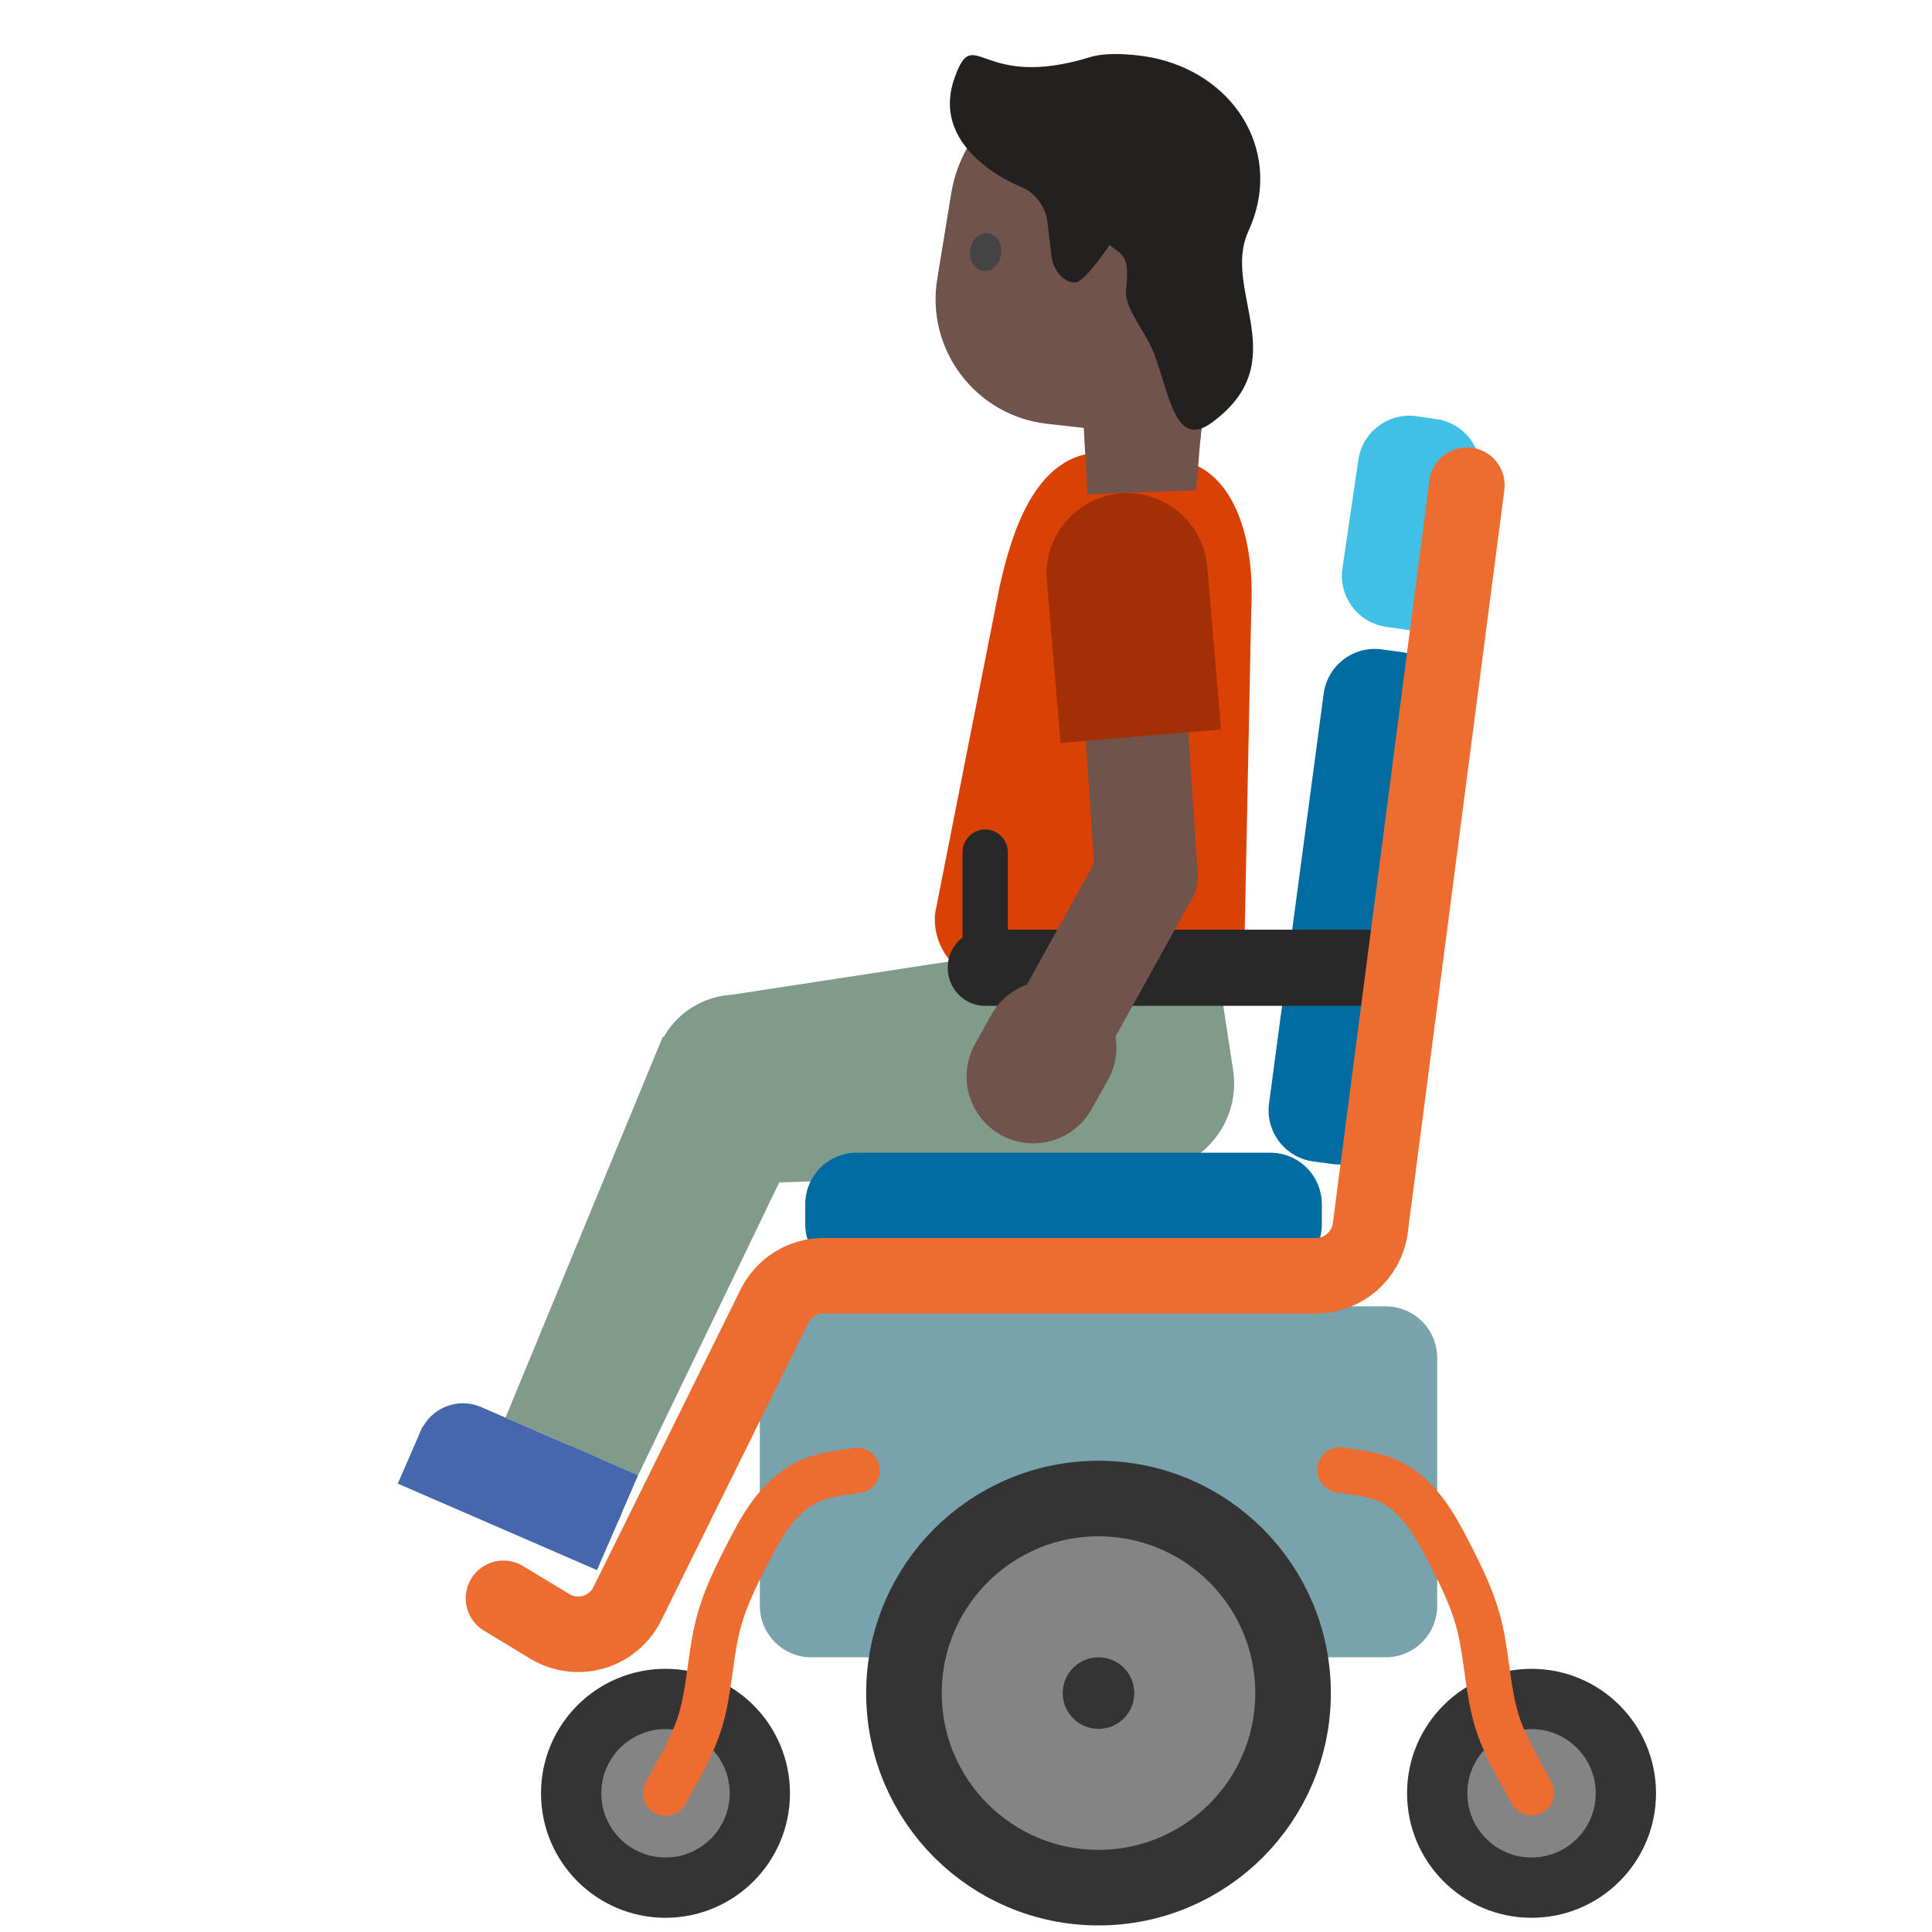
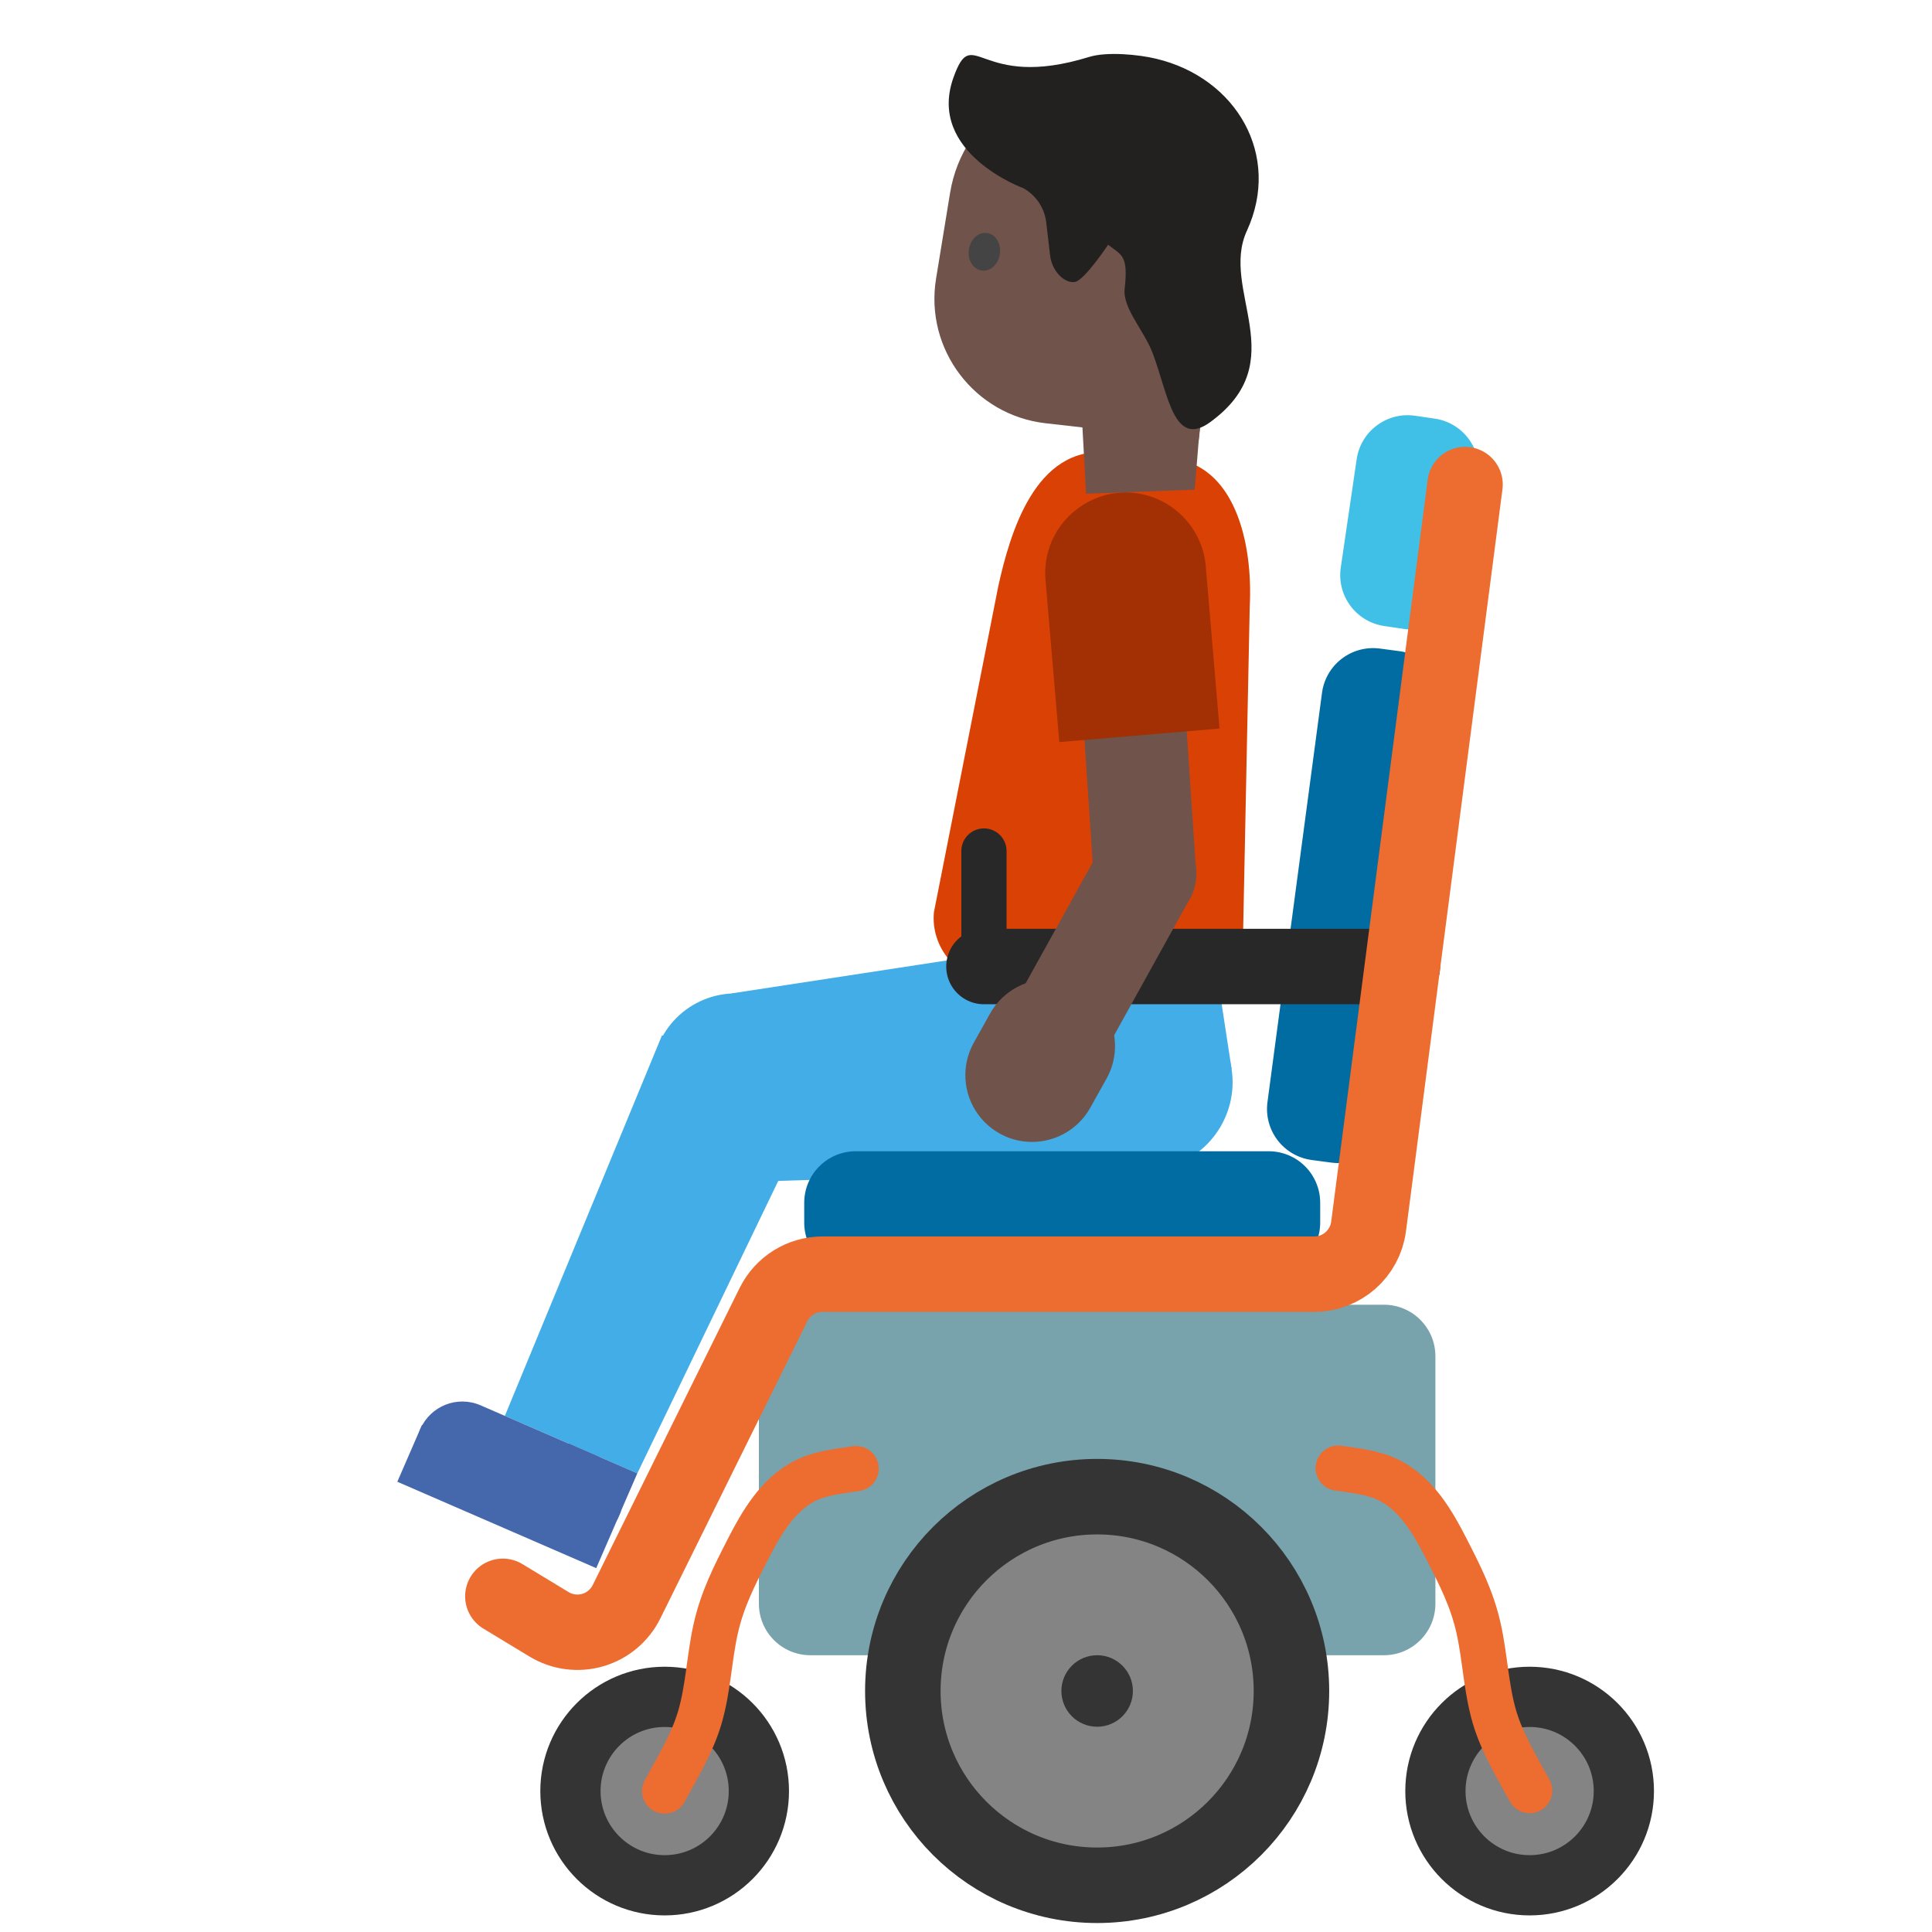
- <svg xmlns="http://www.w3.org/2000/svg" width="100%" height="100%" viewBox="0 0 128 128" version="1.1" xml:space="preserve" style="fill-rule:evenodd;clip-rule:evenodd;stroke-linecap:round;stroke-linejoin:round;stroke-miterlimit:1.5;">
-   <g transform="matrix(0.686704,0.726937,-0.726937,0.686704,73.2912,-29.1784)">
-     <g transform="matrix(0.940823,0.200582,-0.200582,0.940823,27.819,-11.2384)">
-       <path d="M56.58,97.15L45.19,90.83L55.72,65.57L70.813,72.043L56.58,97.15Z" style="fill:rgb(129,155,138);fill-rule:nonzero;" />
+ <svg xmlns="http://www.w3.org/2000/svg" width="100%" height="100%" viewBox="0 0 534 534" version="1.1" xml:space="preserve" style="fill-rule:evenodd;clip-rule:evenodd;stroke-linecap:round;stroke-linejoin:round;stroke-miterlimit:1.5;">
+   <g>
+     <g>
+       <path d="M204.352,326.734l-2.104,-52.168l108.428,-16.601l9.299,65.164l-115.623,3.605Z" style="fill:#42ade7;fill-rule:nonzero;" />
    </g>
-     <g transform="matrix(0.921407,0.637254,-0.637254,0.921407,22.2003,-54.0698)">
-       <circle cx="100.597" cy="62.284" r="5.219" style="fill:rgb(129,155,138);" />
+     <g>
+       <path d="M340.406,295.433c2.034,13.291 -7.105,25.733 -20.396,27.767c-13.291,2.035 -25.733,-7.105 -27.767,-20.396c-2.034,-13.29 7.105,-25.733 20.396,-27.767c13.291,-2.034 25.733,7.105 27.767,20.396Z" style="fill:#42ade7;" />
    </g>
-     <g transform="matrix(1.02647,0.709914,-0.804869,1.16376,19.1722,-82.362)">
-       <rect x="97.204" y="60.409" width="7.987" height="8.265" style="fill:rgb(129,155,138);" />
+     <g>
+       <path d="M340.406,295.433l-6.283,-41.055l-48.168,7.372l6.284,41.055l48.167,-7.372Z" style="fill:#42ade7;" />
    </g>
  </g>
-   <g transform="matrix(0.914273,0.0869352,-0.0869352,0.914273,21.126,-6.58249)">
-     <path d="M69.01,73.11L55.76,73.11C53.242,73.11 51.17,71.038 51.17,68.52L53.57,44.63C54.05,40.75 55.26,34.27 60.55,34.27L65.13,34.27C69.69,34.27 71.59,39.66 71.79,44.41L73.59,68.53C73.6,71.05 71.55,73.11 69.01,73.11Z" style="fill:rgb(218,65,5);fill-rule:nonzero;" />
+   <g>
+     <path d="M324.434,276.081l-50.476,-4.8c-9.592,-0.912 -16.734,-9.556 -15.822,-19.148l17.796,-90.139c3.234,-14.607 10.191,-38.854 30.343,-36.937l17.447,1.659c17.371,1.651 22.657,22.873 21.698,41.04l-1.88,92.537c-0.874,9.603 -9.43,16.708 -19.106,15.788Z" style="fill:#da4105;fill-rule:nonzero;" />
  </g>
-   <g transform="matrix(-0.455105,0.754592,-0.754592,-0.455105,140.283,67.652)">
-     <g transform="matrix(0.956731,-0.100237,0.100237,0.956731,14.8235,14.9728)">
-       <g transform="matrix(0.677079,-0.73591,0.73591,0.677079,-67.3195,53.0202)">
-         <circle cx="51.13" cy="93.56" r="6.54" style="fill:rgb(129,155,138);" />
+   <g>
+     <g>
+       <g>
+         <path d="M224.685,288.924c4.831,11.798 -0.825,25.3 -12.623,30.131c-11.798,4.832 -25.299,-0.824 -30.131,-12.622c-4.831,-11.798 0.825,-25.299 12.623,-30.131c11.798,-4.832 25.299,0.824 30.131,12.622Z" style="fill:#42ade7;" />
      </g>
-       <g transform="matrix(-0.183449,-0.983029,0.983029,-0.183449,-47.2217,146.219)">
-         <path d="M51.386,126.289L40.223,124.539L44.65,92.62L57.46,95.571L51.386,126.289Z" style="fill:rgb(129,155,138);fill-rule:nonzero;" />
+       <g>
+         <path d="M176.157,407.227l-36.613,-15.883l43.445,-105.202l41.179,21.451l-48.011,99.634Z" style="fill:#42ade7;fill-rule:nonzero;" />
      </g>
    </g>
-     <g transform="matrix(-0.274047,-0.922106,0.922106,-0.274047,-9.69521,158.6)">
-       <path d="M47.52,126.55L37.85,125.03C36.112,124.759 34.816,123.247 34.816,121.488C34.816,121.301 34.831,121.114 34.86,120.93C35.17,118.97 37,117.63 38.96,117.94L48.63,119.46C50.59,119.77 51.93,121.6 51.62,123.56C51.315,125.504 49.465,126.853 47.52,126.55Z" style="fill:rgb(69,104,173);fill-rule:nonzero;" />
-       <path d="M34.907,120.575L51.672,123.209L50.919,128L34.154,125.366L34.907,120.575Z" style="fill:rgb(69,104,173);fill-rule:nonzero;" />
-       <path d="M46.38,119.101L52.169,120.011L51.557,123.903L45.768,122.993L46.38,119.101Z" style="fill:rgb(69,104,173);fill-rule:nonzero;" />
+     <g>
+       <path d="M154.463,425.459l-31.712,-13.773c-5.702,-2.468 -8.792,-8.787 -7.232,-14.801c0.166,-0.639 0.383,-1.265 0.646,-1.869c2.798,-6.426 10.243,-9.384 16.669,-6.586l31.713,13.774c6.426,2.798 9.384,10.243 6.586,16.669c-2.767,6.376 -10.289,9.347 -16.67,6.586Z" style="fill:#4568ad;fill-rule:nonzero;" />
+       <path d="M116.64,393.844l54.982,23.875l-6.824,15.712l-54.981,-23.875l6.823,-15.712Z" style="fill:#4568ad;fill-rule:nonzero;" />
+       <path d="M157.173,398.981l18.984,8.245l-5.544,12.764l-18.985,-8.246l5.545,-12.763Z" style="fill:#4568ad;fill-rule:nonzero;" />
    </g>
  </g>
-   <g transform="matrix(1.11907,0,0,1.11907,1.15898,-5.76134)">
-     <g transform="matrix(1,0,0,1,0,47.3178)">
-       <path d="M84.051,38.224C84.051,36.538 82.684,35.171 80.998,35.171L47.002,35.171C45.316,35.171 43.949,36.538 43.949,38.224L43.949,52.894C43.949,54.58 45.316,55.948 47.002,55.948L80.998,55.948C82.684,55.948 84.051,54.58 84.051,52.894L84.051,38.224Z" style="fill:rgb(120,163,173);" />
+   <g>
+     <g>
+       <path d="M396.741,374.858c0,-7.861 -6.374,-14.235 -14.235,-14.235l-158.516,-0c-7.862,-0 -14.236,6.374 -14.236,14.235l0,68.403c0,7.862 6.374,14.24 14.236,14.24l158.516,0c7.861,0 14.235,-6.378 14.235,-14.24l0,-68.403Z" style="fill:#78a3ad;" />
    </g>
-     <g transform="matrix(1,0,0,1,-25.6366,47.3178)">
-       <circle cx="64" cy="64" r="5.585" style="fill:rgb(132,132,132);stroke:rgb(52,52,52);stroke-width:3.57px;" />
+     <g>
+       <circle cx="183.71" cy="495.046" r="26.042" style="fill:#848484;stroke:#343434;stroke-width:16.65px;" />
    </g>
-     <g transform="matrix(2.06229,0,0,2.06229,-67.9868,-26.602)">
-       <circle cx="64" cy="64" r="5.585" style="fill:rgb(132,132,132);stroke:rgb(52,52,52);stroke-width:2.17px;" />
+     <g>
+       <circle cx="303.247" cy="467.381" r="53.706" style="fill:#848484;stroke:#343434;stroke-width:20.87px;" />
    </g>
-     <g transform="matrix(0.379472,0,0,0.379472,39.7138,81.0986)">
-       <circle cx="64" cy="64" r="5.585" style="fill:rgb(52,52,52);" />
+     <g>
+       <circle cx="303.248" cy="467.382" r="9.882" style="fill:#343434;" />
    </g>
-     <g transform="matrix(1,0,0,1,25.6366,47.3178)">
-       <circle cx="64" cy="64" r="5.585" style="fill:rgb(132,132,132);stroke:rgb(52,52,52);stroke-width:3.57px;" />
+     <g>
+       <circle cx="422.786" cy="495.046" r="26.042" style="fill:#848484;stroke:#343434;stroke-width:16.65px;" />
    </g>
-     <g transform="matrix(1.10157,0,0,0.6522,-4.73708,27.4413)">
-       <path d="M74.402,75.136C74.402,73.894 74.11,72.703 73.59,71.825C73.071,70.947 72.365,70.454 71.63,70.454L49.409,70.454C48.674,70.454 47.969,70.947 47.449,71.825C46.929,72.703 46.637,73.894 46.637,75.136L46.637,76.942C46.637,78.184 46.929,79.374 47.449,80.253C47.969,81.131 48.674,81.624 49.409,81.624L71.63,81.624C72.365,81.624 73.071,81.131 73.59,80.253C74.11,79.374 74.402,78.184 74.402,76.942L74.402,75.136Z" style="fill:rgb(1,108,162);" />
+     <g>
+       <path d="M364.899,332.442c-0,-3.777 -1.5,-7.399 -4.171,-10.069c-2.666,-2.671 -6.292,-4.17 -10.067,-4.17l-114.136,0c-3.775,0 -7.396,1.499 -10.067,4.17c-2.671,2.67 -4.171,6.292 -4.171,10.069l-0,5.492c-0,3.777 1.5,7.396 4.171,10.069c2.671,2.67 6.292,4.169 10.067,4.169l114.136,0c3.775,0 7.401,-1.499 10.067,-4.169c2.671,-2.673 4.171,-6.292 4.171,-10.069l-0,-5.492Z" style="fill:#016ca2;" />
    </g>
-     <g transform="matrix(0.145511,-1.09192,0.646485,0.0861515,21.3589,118.361)">
-       <path d="M74.402,75.136C74.402,73.894 74.11,72.703 73.59,71.825C73.071,70.947 72.365,70.454 71.63,70.454L49.409,70.454C48.674,70.454 47.969,70.947 47.449,71.825C46.929,72.703 46.637,73.894 46.637,75.136L46.637,76.942C46.637,78.184 46.929,79.374 47.449,80.253C47.969,81.131 48.674,81.624 49.409,81.624L71.63,81.624C72.365,81.624 73.071,81.131 73.59,80.253C74.11,79.374 74.402,78.184 74.402,76.942L74.402,75.136Z" style="fill:rgb(1,108,162);" />
+     <g>
+       <path d="M381.394,179.26c-3.744,-0.499 -7.532,0.509 -10.532,2.804c-2.999,2.29 -4.964,5.686 -5.462,9.428l-15.077,113.136c-0.499,3.742 0.509,7.53 2.803,10.53c2.294,3 5.686,4.965 9.43,5.464l5.444,0.726c3.744,0.499 7.529,-0.51 10.531,-2.804c3,-2.295 4.964,-5.687 5.463,-9.429l15.077,-113.136c0.498,-3.742 -0.509,-7.534 -2.803,-10.53c-2.297,-3 -5.686,-4.965 -9.43,-5.464l-5.444,-0.725Z" style="fill:#016ca2;" />
    </g>
-     <g transform="matrix(0.06591,-0.448952,0.645283,0.0947331,29.4611,56.0778)">
-       <path d="M74.402,75.136C74.402,72.55 71.389,70.454 67.673,70.454L53.367,70.454C49.65,70.454 46.637,72.55 46.637,75.136L46.637,76.942C46.637,79.528 49.65,81.624 53.367,81.624L67.673,81.624C71.389,81.624 74.402,79.528 74.402,76.942L74.402,75.136Z" style="fill:rgb(64,192,231);" />
+     <g>
+       <path d="M391.136,114.912c-7.78,-1.143 -15.013,4.239 -16.155,12.018l-4.397,29.948c-1.142,7.781 4.239,15.014 12.019,16.156l5.434,0.798c7.781,1.142 15.014,-4.239 16.156,-12.02l4.397,-29.948c1.142,-7.779 -4.239,-15.012 -12.02,-16.154l-5.434,-0.798Z" style="fill:#40c0e7;" />
    </g>
-     <g transform="matrix(0.983247,0,0,1,0.95976,0)">
-       <path d="M82.517,62.442L57.29,62.442" style="fill:none;stroke:rgb(40,40,40);stroke-width:4.51px;" />
+     <g>
+       <path d="M387.618,267.148l-115.658,0" style="fill:none;stroke:#282828;stroke-width:20.85px;" />
    </g>
-     <g transform="matrix(1,0,0,1,1.75794,-1.37974)">
-       <path d="M27.013,101.153C27.013,101.153 28.361,101.97 29.754,102.814C30.532,103.285 31.471,103.408 32.344,103.154C33.216,102.899 33.942,102.291 34.345,101.476C36.722,96.67 41.161,87.694 43.055,83.863C43.602,82.757 44.73,82.056 45.964,82.056L75.114,82.056C76.744,82.056 78.122,80.846 78.332,79.229C79.649,69.103 84.051,35.25 84.051,35.25" style="fill:none;stroke:rgb(237,108,48);stroke-width:4.47px;" />
+     <g>
+       <path d="M138.982,441.216c-0,0 6.285,3.81 12.781,7.745c3.627,2.196 8.006,2.77 12.076,1.586c4.066,-1.189 7.451,-4.024 9.331,-7.825c11.083,-22.409 31.781,-64.262 40.612,-82.125c2.551,-5.157 7.811,-8.426 13.565,-8.426l135.92,0c7.6,0 14.026,-5.642 15.005,-13.182c6.141,-47.215 26.666,-205.065 26.666,-205.065" style="fill:none;stroke:#ed6c30;stroke-width:20.84px;" />
    </g>
-     <path d="M57.29,62.442L57.29,55.594" style="fill:none;stroke:rgb(40,40,40);stroke-width:2.68px;" />
-     <g transform="matrix(1,0,0,1,-0.0960646,0.0296011)">
-       <path d="M38.459,111.288C39.227,109.874 40.087,108.479 40.544,106.924C41.048,105.206 41.096,103.402 41.487,101.66C41.878,99.915 42.595,98.519 43.4,96.945C44.186,95.408 45.152,93.737 46.753,92.911C47.672,92.436 48.803,92.325 49.808,92.174" style="fill:none;stroke:rgb(237,108,48);stroke-width:2.68px;" />
+     <path d="M271.96,267.148l0,-31.93" style="fill:none;stroke:#282828;stroke-width:12.5px;" />
+     <g>
+       <path d="M183.707,495.045c3.581,-6.593 7.591,-13.098 9.722,-20.348c2.35,-8.011 2.574,-16.423 4.397,-24.545c1.824,-8.137 5.167,-14.646 8.92,-21.985c3.665,-7.167 8.17,-14.958 15.635,-18.81c4.285,-2.215 9.558,-2.732 14.244,-3.436" style="fill:none;stroke:#ed6c30;stroke-width:12.5px;" />
    </g>
-     <g transform="matrix(-1,0,0,1,128.096,0)">
-       <path d="M38.459,111.288C39.227,109.874 40.087,108.479 40.544,106.924C41.048,105.206 41.096,103.402 41.487,101.66C41.878,99.915 42.595,98.519 43.4,96.945C44.186,95.408 45.152,93.737 46.753,92.911C47.672,92.436 48.803,92.325 49.808,92.174" style="fill:none;stroke:rgb(237,108,48);stroke-width:2.68px;" />
+     <g>
+       <path d="M422.788,494.907c-3.581,-6.593 -7.591,-13.098 -9.722,-20.348c-2.35,-8.011 -2.574,-16.423 -4.397,-24.545c-1.823,-8.137 -5.167,-14.646 -8.92,-21.985c-3.665,-7.167 -8.169,-14.958 -15.634,-18.81c-4.286,-2.215 -9.559,-2.732 -14.245,-3.436" style="fill:none;stroke:#ed6c30;stroke-width:12.5px;" />
    </g>
  </g>
-   <g transform="matrix(0.99551,0.0946598,-0.0946598,0.99551,4.41028,-3.76101)">
-     <g transform="matrix(0.918396,0,0,0.918396,16.3735,-4.39112)">
-       <path d="M66.9,26.13L67.03,36.35L59.25,37.39L56.22,17.31L66.9,26.13Z" style="fill:#70534a;fill-rule:nonzero;" />
+   <g>
+     <g>
+       <path d="M333.413,96.347l-3.207,38.98l-30.014,1.144l-4.269,-77.592l37.49,37.468Z" style="fill:#70534a;fill-rule:nonzero;" />
    </g>
-     <g transform="matrix(0.914292,-0.086725,0.086725,0.914292,14.0567,1.19521)">
+     <g>
      <g>
-         <path d="M68.71,16.23L66.67,33.16L55.62,31.91C50.48,31.33 46.87,26.57 47.7,21.47L48.71,15.28C49.64,9.56 55.3,5.89 60.9,7.38L63.12,7.97C66.77,8.95 69.16,12.47 68.71,16.23Z" style="fill:#70534a;fill-rule:nonzero;" />
+         <path d="M339.126,56.998l-7.821,64.783l-42.283,-4.793c-19.669,-2.224 -33.479,-20.442 -30.298,-39.957l3.87,-23.686c3.564,-21.888 25.226,-35.926 46.654,-30.22l8.495,2.26c13.966,3.753 23.109,17.225 21.383,31.613Z" style="fill:#70534a;fill-rule:nonzero;" />
      </g>
-       <path d="M52.31,19.68C52.2,20.43 51.62,20.97 51,20.88C50.38,20.79 49.96,20.12 50.07,19.37C50.18,18.62 50.76,18.08 51.38,18.17C52,18.25 52.41,18.93 52.31,19.68" style="fill:rgb(68,68,68);fill-rule:nonzero;" />
+       <path d="M276.366,70.185c-0.421,2.87 -2.641,4.936 -5.014,4.591c-2.372,-0.345 -3.979,-2.909 -3.557,-5.779c0.421,-2.87 2.641,-4.936 5.014,-4.591c2.372,0.307 3.94,2.91 3.557,5.779" style="fill:#444;fill-rule:nonzero;" />
    </g>
-     <g transform="matrix(0.907915,0.0372041,-0.0372041,0.907915,15.843,-6.65371)">
-       <path d="M70.326,31.373C67.946,33.651 67.007,29.712 65.482,26.925C64.635,25.377 62.863,23.982 62.83,22.56C62.773,20.06 62.26,20.17 61.2,19.54C61.2,19.54 59.85,22.335 59.168,22.56C58.486,22.785 57.417,22.075 57.11,20.89L56.5,18.53C56.236,17.508 55.494,16.673 54.51,16.29C54.51,16.29 47.15,14.697 48.362,8.971C49.253,4.762 50.263,9.735 57.96,6.15C59.211,5.567 61.53,5.482 62.83,5.612C68.85,6.202 72.859,11.379 71.099,17.161C69.705,21.74 75.809,26.121 70.326,31.373Z" style="fill:#232020;fill-rule:nonzero;" />
+     <g>
+       <path d="M334.456,116.705c-10.096,7.326 -11.6,-7.932 -15.892,-19.168c-2.384,-6.241 -8.317,-12.382 -7.712,-17.734c1.067,-9.407 -0.914,-9.257 -4.567,-12.164c-0,0 -6.497,9.793 -9.17,10.288c-2.674,0.495 -6.32,-2.717 -6.865,-7.319l-1.079,-9.166c-0.467,-3.969 -2.822,-7.482 -6.317,-9.423c-0,0 -26.794,-9.747 -19.313,-30.606c5.499,-15.333 6.74,3.84 37.451,-5.664c4.991,-1.546 13.734,-0.677 18.544,0.477c22.281,5.298 34.667,26.773 25.102,47.561c-7.576,16.463 13.078,36.026 -10.182,52.918Z" style="fill:#232020;fill-rule:nonzero;" />
    </g>
  </g>
-   <g transform="matrix(0.99551,0.0946598,-0.0946598,0.99551,4.41028,-3.76101)">
-     <g transform="matrix(0.918396,0,0,0.918396,16.3735,-4.39112)">
-       <path d="M69.732,63.733L62.418,64.924L60.01,50.13L67.324,48.94L69.732,63.733Z" style="fill:#70534a;fill-rule:nonzero;" />
+   <g>
+     <g>
+       <path d="M330.581,240.621l-28.294,1.887l-3.815,-57.229l28.294,-1.884l3.815,57.226Z" style="fill:#70534a;fill-rule:nonzero;" />
    </g>
-     <g transform="matrix(0.499334,-0.77079,0.77079,0.499334,-5.53568,73.4717)">
-       <circle cx="66.05" cy="64.33" r="3.75" style="fill:#70534a;" />
+     <g>
+       <path d="M305.076,232.628c4.916,-6.21 13.948,-7.26 20.158,-2.344c6.209,4.916 7.259,13.948 2.344,20.158c-4.916,6.209 -13.949,7.26 -20.159,2.344c-6.209,-4.916 -7.259,-13.949 -2.343,-20.158Z" style="fill:#70534a;" />
    </g>
-     <g transform="matrix(0.918396,0,0,0.918396,16.3735,-4.39112)">
-       <path d="M59.02,55.43L70.45,53.36L68.33,41.67C67.788,38.967 65.392,37.004 62.635,37.004C59.448,37.004 56.826,39.626 56.826,42.813C56.826,43.123 56.85,43.433 56.9,43.74L59.02,55.43Z" style="fill:rgb(162,48,4);fill-rule:nonzero;" />
+     <g>
+       <path d="M292.781,205.111l44.292,-3.746l-3.841,-45.3c-1.086,-10.494 -9.503,-18.84 -20.005,-19.838c-12.141,-1.155 -23.079,7.884 -24.234,20.025c-0.112,1.181 -0.133,2.37 -0.053,3.558l3.841,45.301Z" style="fill:#a23004;fill-rule:nonzero;" />
    </g>
-     <g transform="matrix(0.918396,0,0,0.918396,16.3735,-4.39112)">
-       <path d="M64.284,77.709L57.492,74.746L62.565,63.114L69.357,66.077L64.284,77.709Z" style="fill:#70534a;fill-rule:nonzero;" />
+     <g>
+       <path d="M304.764,291.888l-24.801,-13.747l23.539,-42.474l24.801,13.747l-23.539,42.474Z" style="fill:#70534a;fill-rule:nonzero;" />
    </g>
-     <g transform="matrix(0.918396,0,0,0.918396,16.3735,-4.39112)">
-       <path d="M57.4,83.98C58.012,84.25 58.674,84.389 59.342,84.389C61.249,84.389 62.984,83.256 63.75,81.51L64.72,79.3C64.99,78.688 65.129,78.026 65.129,77.358C65.129,75.451 63.996,73.716 62.25,72.95C61.638,72.68 60.976,72.541 60.308,72.541C58.401,72.541 56.666,73.674 55.9,75.42L54.93,77.63C54.661,78.241 54.522,78.902 54.522,79.57C54.522,81.477 55.654,83.212 57.4,83.98Z" style="fill:#70534a;fill-rule:nonzero;" />
+     <g>
+       <path d="M276.268,313.284c2.234,1.25 4.705,2.02 7.25,2.262c7.265,0.69 14.284,-2.997 17.835,-9.371l4.496,-8.068c1.25,-2.233 2.019,-4.705 2.261,-7.25c0.691,-7.264 -2.997,-14.284 -9.371,-17.835c-2.233,-1.25 -4.705,-2.019 -7.249,-2.261c-7.265,-0.691 -14.285,2.997 -17.835,9.371l-4.496,8.067c-1.246,2.23 -2.015,4.698 -2.257,7.243c-0.691,7.264 2.993,14.284 9.366,17.842Z" style="fill:#70534a;fill-rule:nonzero;" />
    </g>
  </g>
</svg>
